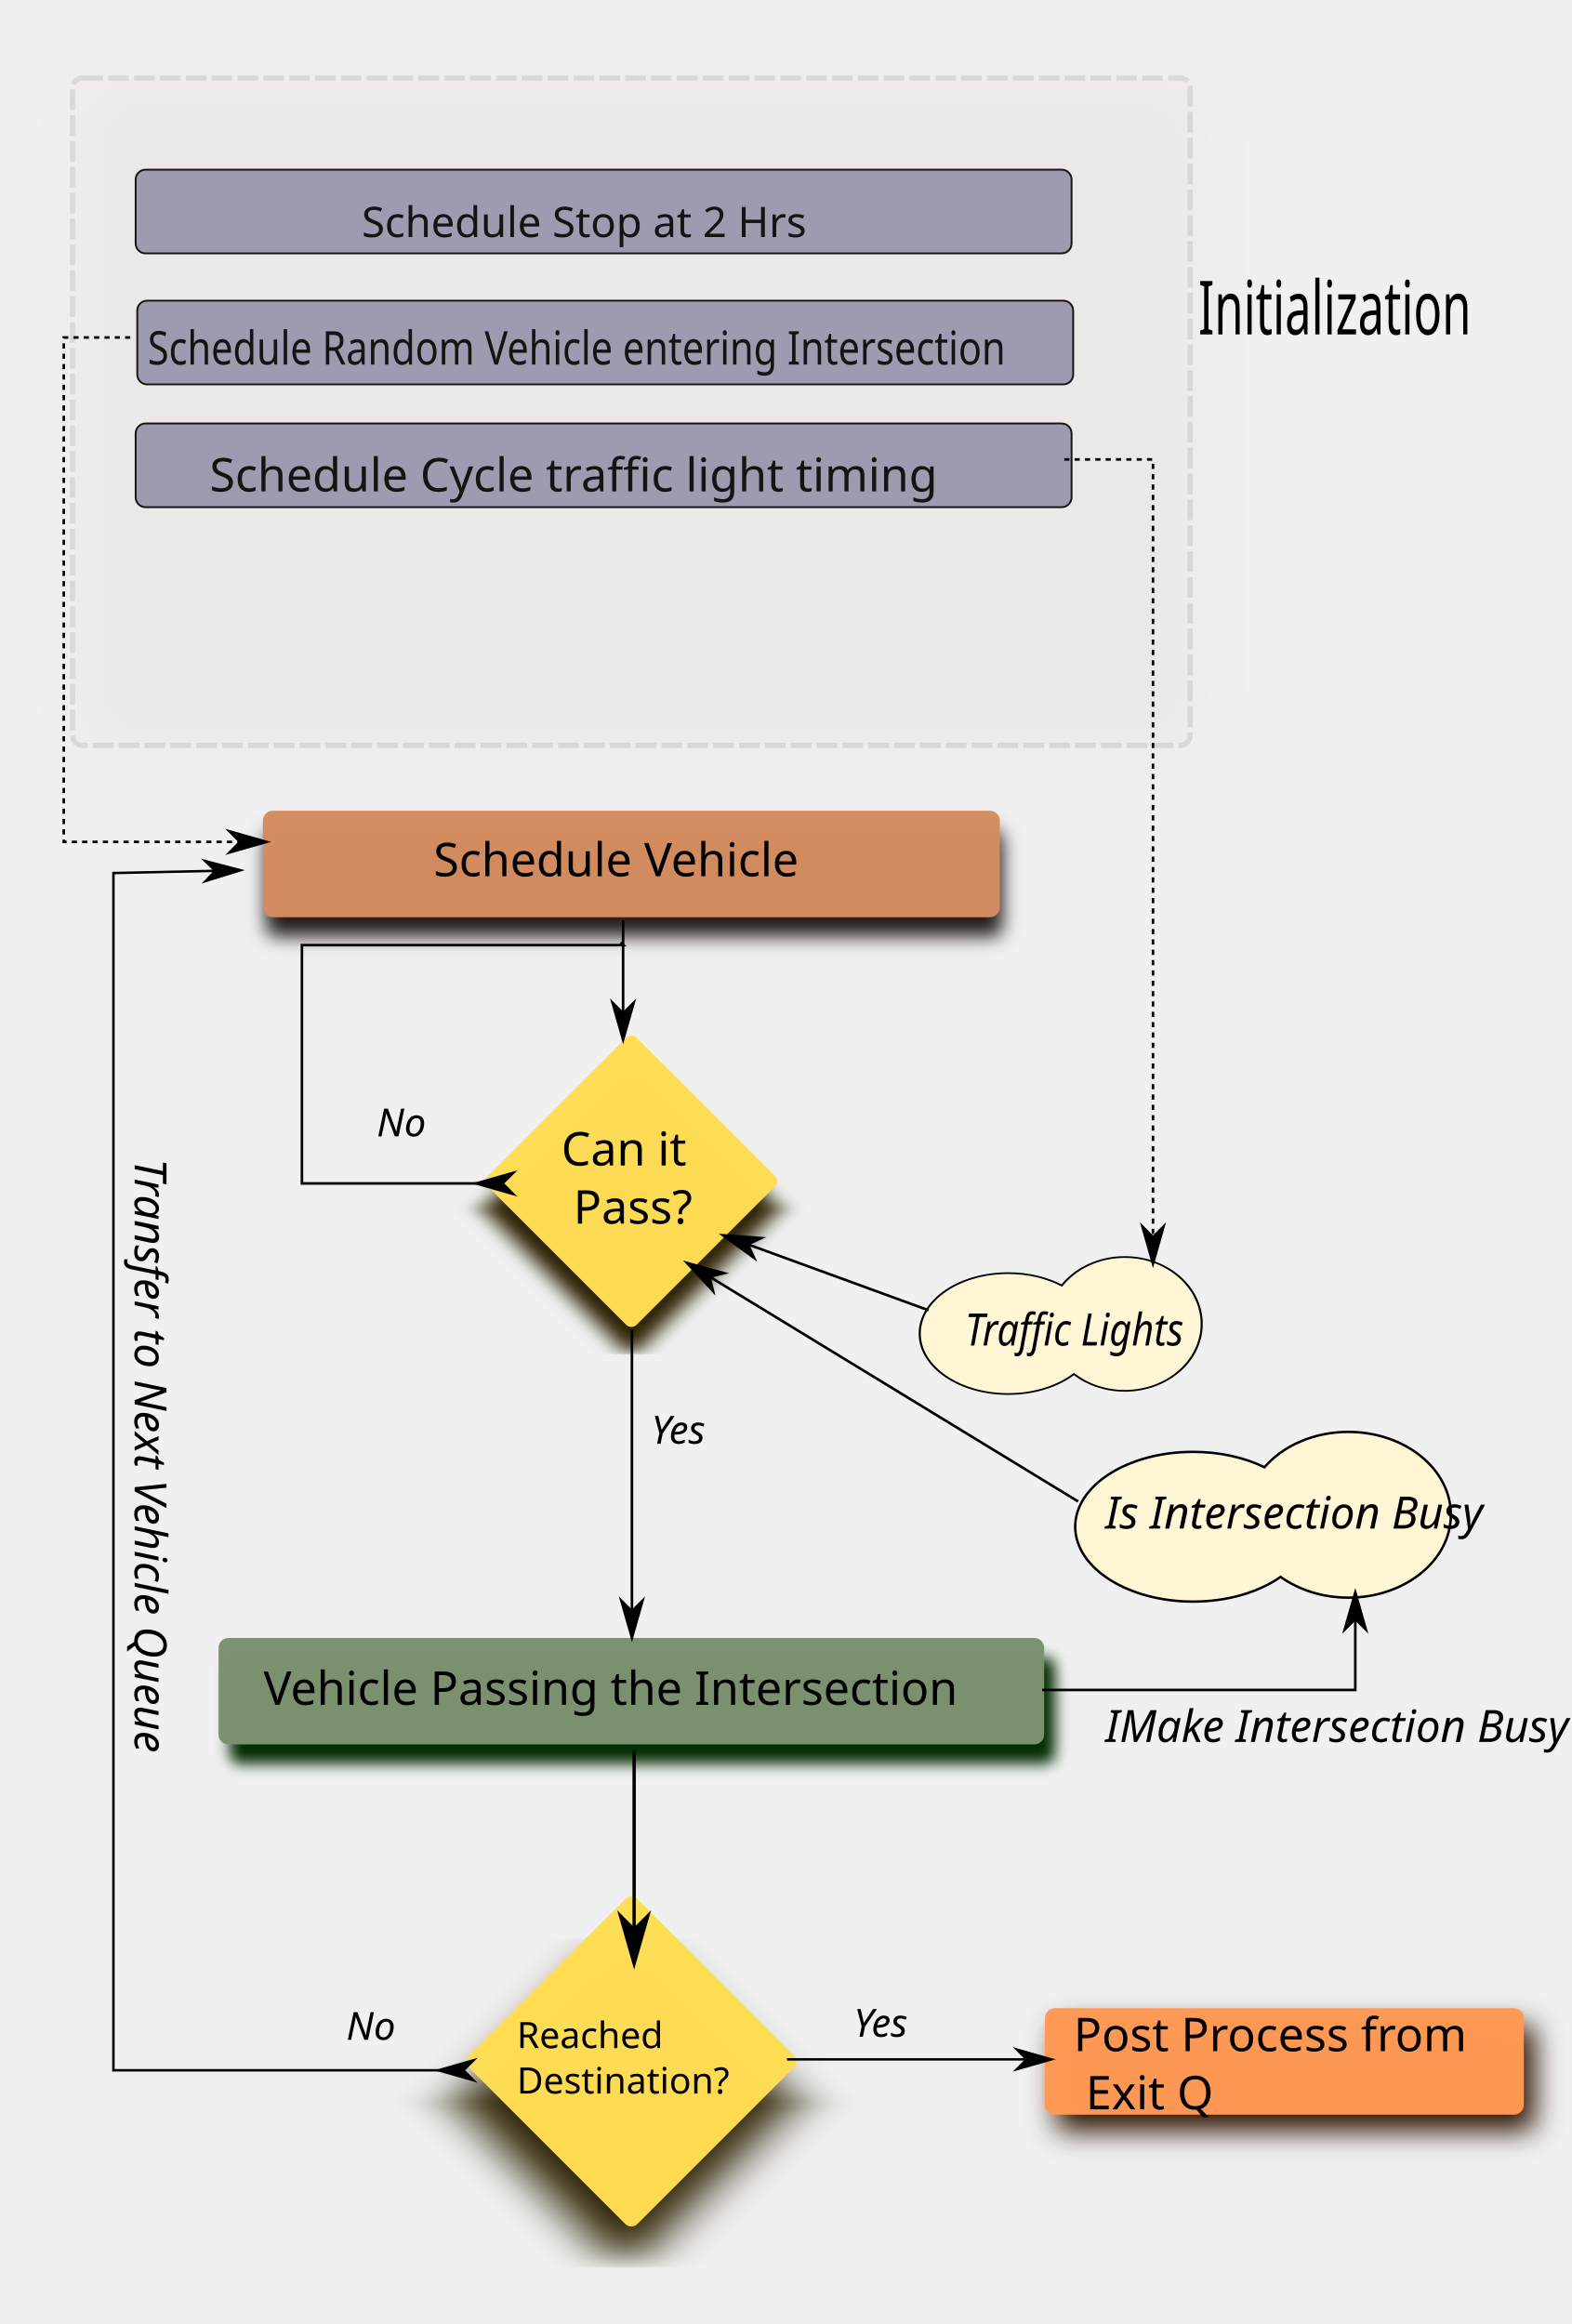
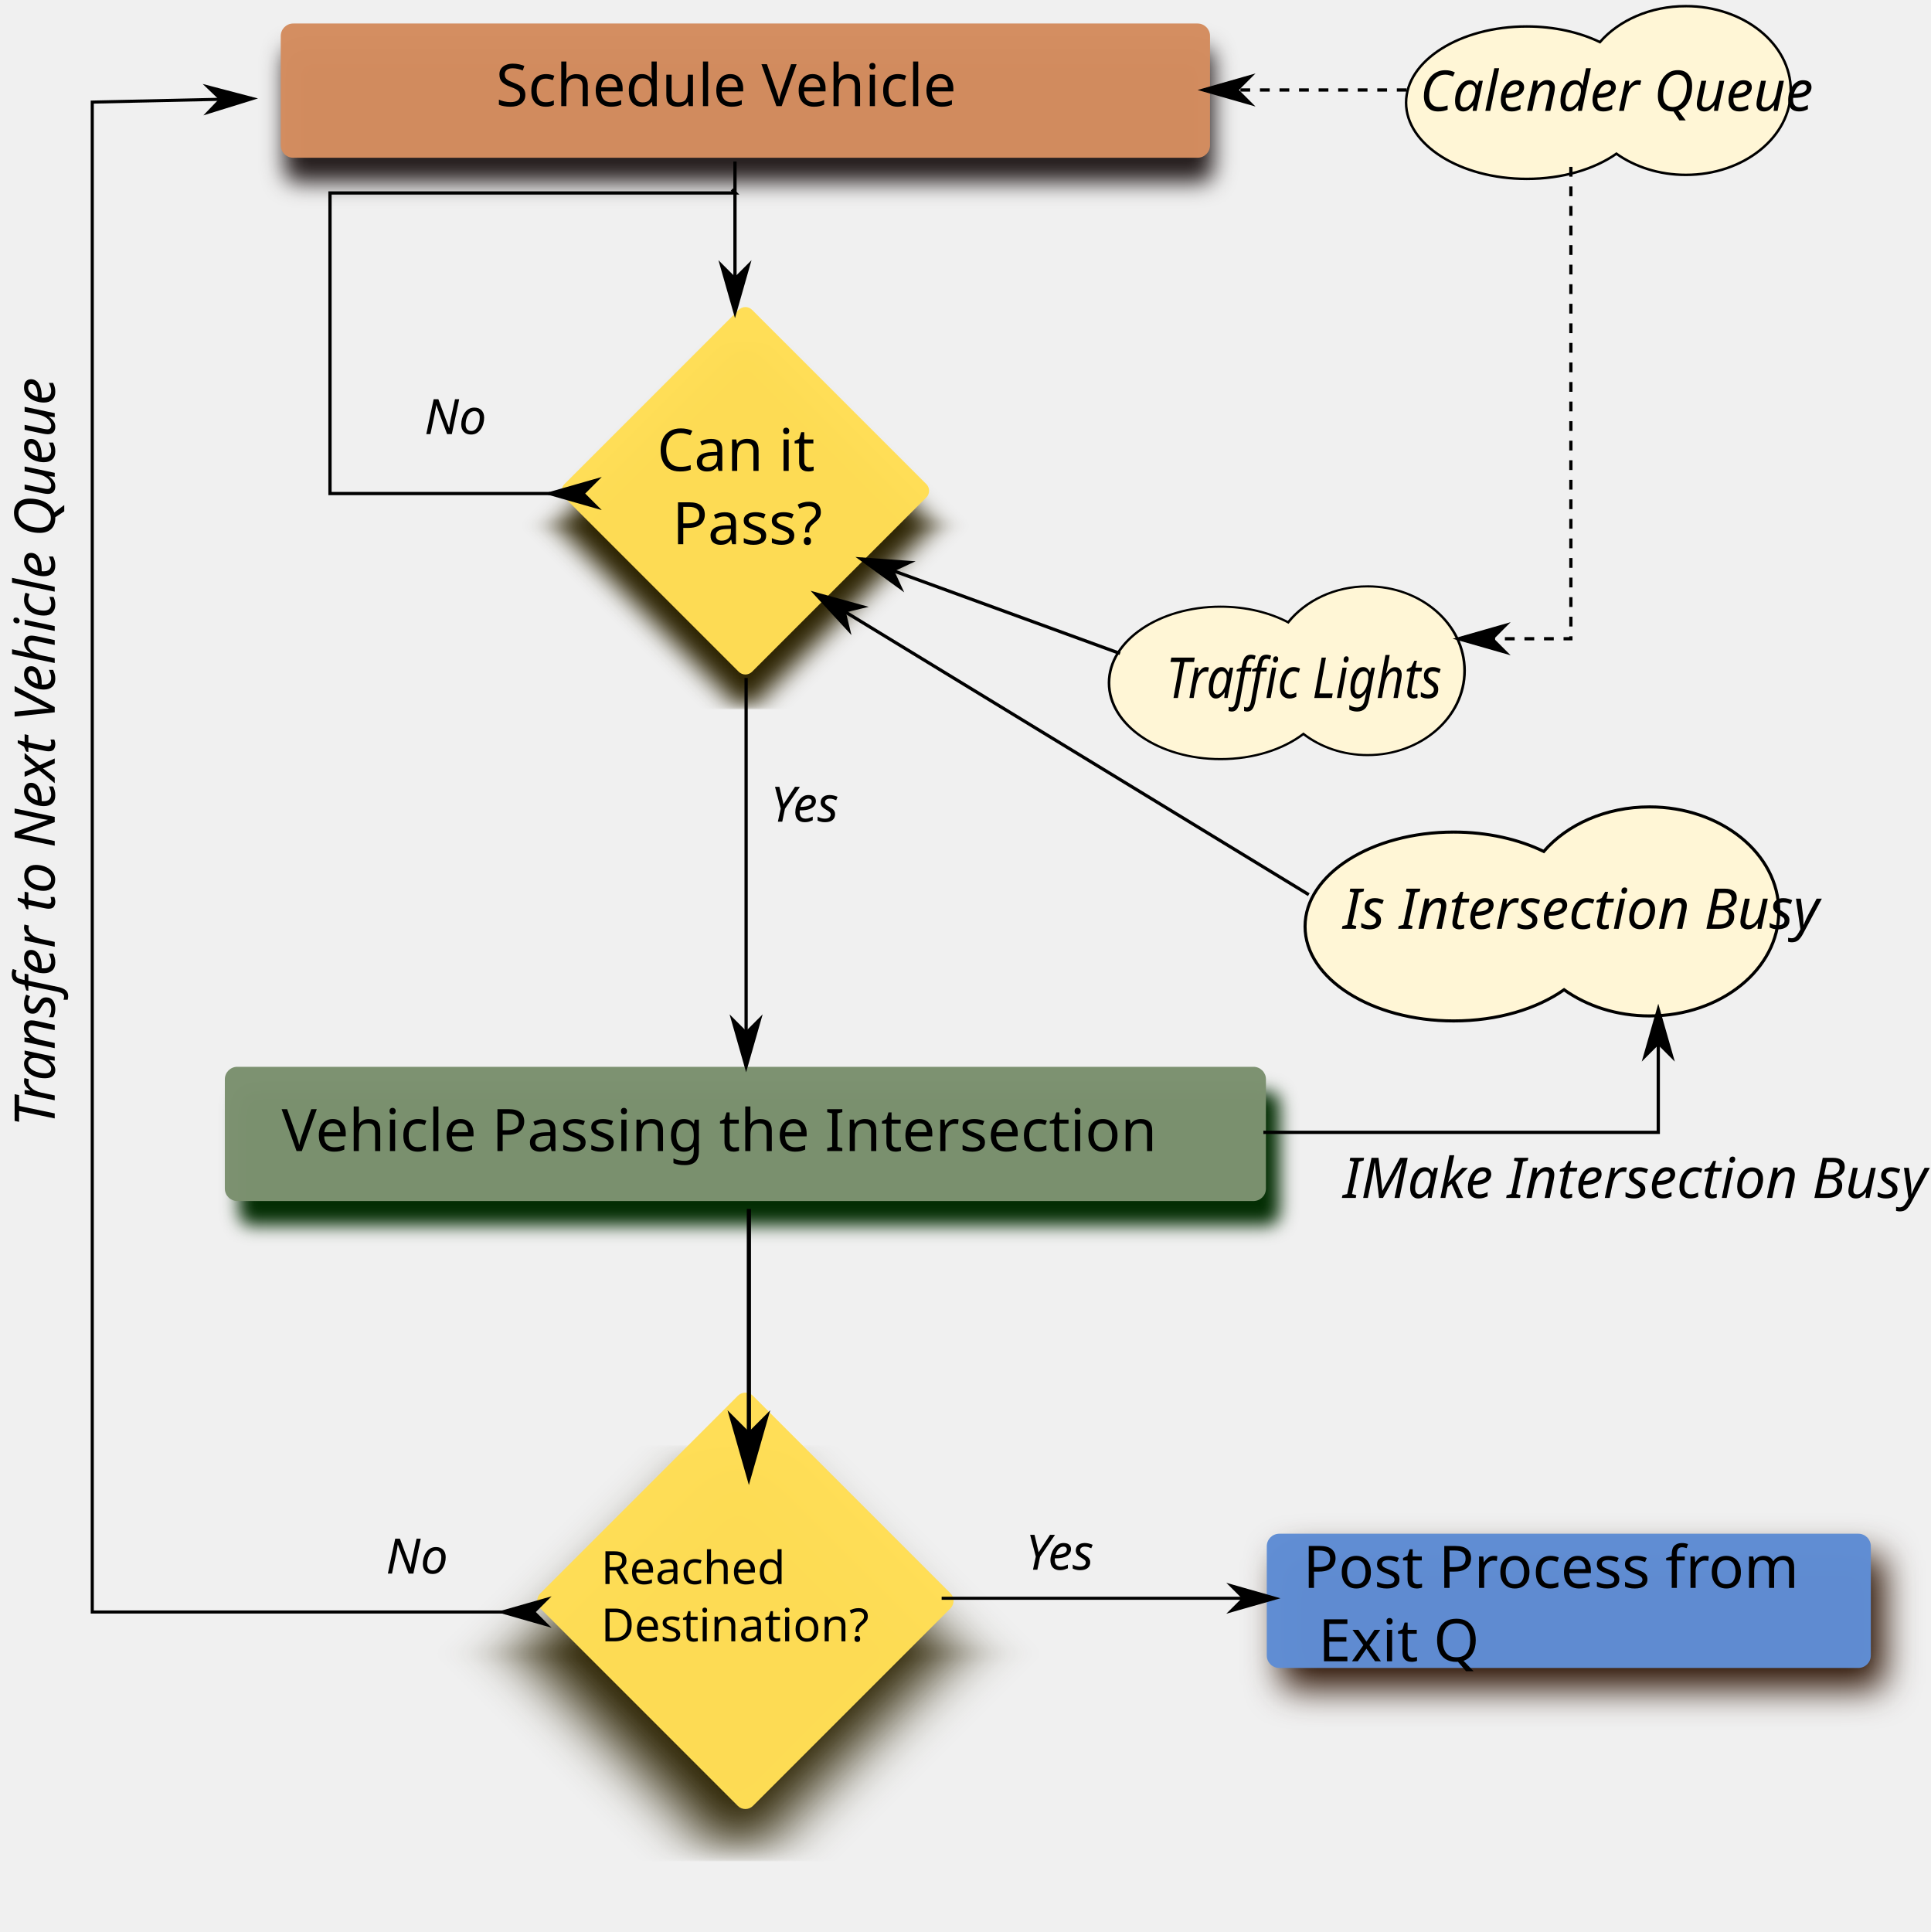
- <svg xmlns="http://www.w3.org/2000/svg" width="608.015" height="899.152" id="svg7260" version="1.1">
+ <svg xmlns="http://www.w3.org/2000/svg" width="592.445" height="592.691" id="svg7260" version="1.1">
  <defs id="defs7262">
    <marker orient="auto" refY="0" refX="0" id="Arrow1Lstart" style="overflow:visible">
      <path id="path3842" d="M 0,0 5,-5 -12.5,0 5,5 0,0 z" style="fill-rule:evenodd;stroke:#000000;stroke-width:1pt;marker-start:none" transform="matrix(0.8,0,0,0.8,10,0)" />
    </marker>
    <marker orient="auto" refY="0" refX="0" id="Arrow1Lend" style="overflow:visible">
      <path id="path3845" d="M 0,0 5,-5 -12.5,0 5,5 0,0 z" style="fill-rule:evenodd;stroke:#000000;stroke-width:1pt;marker-start:none" transform="matrix(-0.8,0,0,-0.8,-10,0)" />
    </marker>
    <filter id="filter3832" x="-0.029" width="1.058" y="-0.201" height="1.403" color-interpolation-filters="sRGB">
      <feGaussianBlur stdDeviation="3.456" id="feGaussianBlur3834" />
    </filter>
    <filter id="filter4652" x="-0.02" width="1.04" y="-0.156" height="1.312" color-interpolation-filters="sRGB">
      <feGaussianBlur stdDeviation="2.674" id="feGaussianBlur4654" />
    </filter>
    <filter id="filter4674" color-interpolation-filters="sRGB">
      <feGaussianBlur stdDeviation="3.583" id="feGaussianBlur4676" />
    </filter>
    <filter id="filter4912" x="-0.158" width="1.315" y="-0.158" height="1.315" color-interpolation-filters="sRGB">
      <feGaussianBlur stdDeviation="8.39" id="feGaussianBlur4914" />
    </filter>
    <filter id="filter4922" x="-0.068" width="1.137" y="-0.308" height="1.615" color-interpolation-filters="sRGB">
      <feGaussianBlur stdDeviation="5.279" id="feGaussianBlur4924" />
    </filter>
-     <filter id="filter5879" x="-0.069" width="1.138" y="-0.116" height="1.231" color-interpolation-filters="sRGB">
-       <feGaussianBlur stdDeviation="12.436" id="feGaussianBlur5881" />
-     </filter>
  </defs>
-   <g id="layer1" transform="translate(-25.79482,-43.34747)">
-     <rect ry="3.823" y="75.695" x="58.142" height="258.178" width="432.409" id="rect5873" style="opacity:0.026;fill:#000000;fill-opacity:0.988;stroke:#000000;stroke-width:2;stroke-miterlimit:8.919;stroke-opacity:1;stroke-dasharray:8, 2;stroke-dashoffset:10;filter:url(#filter5879)" />
-     <rect style="fill:#2b1100;fill-opacity:0.988;stroke:#000000;stroke-width:0;stroke-miterlimit:8.919;stroke-opacity:1;stroke-dasharray:none;stroke-dashoffset:0;filter:url(#filter4922)" id="rect4916" width="185.318" height="41.182" x="434.323" y="826.752" ry="3.823" />
-     <rect style="fill:#2b2200;fill-opacity:0.988;stroke:#000000;stroke-width:0;stroke-miterlimit:8.919;stroke-opacity:1;stroke-dasharray:none;stroke-dashoffset:0;filter:url(#filter4912)" id="rect4882" width="92.24" height="92.24" x="-462.663" y="749.309" ry="3.274" transform="matrix(0.7071068,-0.7071068,0.7071068,0.7071068,0,0)" />
-     <rect transform="matrix(0.7071068,-0.7071068,0.7071068,0.7071068,0,10.72268)" ry="2.889" y="504.072" x="-203.554" height="81.401" width="81.401" id="rect4656" style="fill:#2b2200;fill-opacity:0.988;stroke:#000000;stroke-width:0;stroke-miterlimit:8.919;stroke-opacity:1;stroke-dasharray:none;stroke-dashoffset:0;filter:url(#filter4674)" />
-     <rect style="fill:#002b00;fill-opacity:0.988;stroke:#000000;stroke-width:0;stroke-miterlimit:8.919;stroke-opacity:1;stroke-dasharray:none;stroke-dashoffset:0;filter:url(#filter4652)" id="rect4638" width="319.418" height="41.182" x="114.638" y="684.583" ry="3.823" />
-     <rect ry="3.823" y="364.528" x="128.627" height="41.182" width="285.105" id="rect3038" style="fill:#241c1c;fill-opacity:0.988;stroke:#000000;stroke-width:0;stroke-miterlimit:8.919;stroke-opacity:1;stroke-dasharray:none;stroke-dashoffset:0;filter:url(#filter3832)" />
-     <rect style="fill:#9393ac;fill-opacity:0.988;stroke:#000000;stroke-width:0.711;stroke-miterlimit:8.919;stroke-opacity:1;stroke-dasharray:none;stroke-dashoffset:11.112" id="rect7268" width="362.094" height="32.391" x="78.277" y="108.99" ry="3.823" />
-     <text xml:space="preserve" style="font-size:16.292px;font-style:normal;font-weight:normal;line-height:125%;letter-spacing:0px;word-spacing:0px;fill:#000000;fill-opacity:1;stroke:none;font-family:Sans" x="165.735" y="135.069" id="text7270">
-       <tspan id="tspan7272" x="165.735" y="135.069">Schedule Stop at 2 Hrs</tspan>
+   <g id="layer1" transform="translate(680.2715,-330.5079)">
+     <rect style="fill:#2b1100;fill-opacity:0.988;stroke:#000000;stroke-width:0;stroke-miterlimit:8.919;stroke-opacity:1;stroke-dasharray:none;stroke-dashoffset:0;filter:url(#filter4922)" id="rect4916" width="185.318" height="41.182" x="-287.314" y="807.451" ry="3.823" />
+     <rect style="fill:#2b2200;fill-opacity:0.988;stroke:#000000;stroke-width:0;stroke-miterlimit:8.919;stroke-opacity:1;stroke-dasharray:none;stroke-dashoffset:0;filter:url(#filter4912)" id="rect4882" width="92.24" height="92.24" x="-462.663" y="749.309" ry="3.274" transform="matrix(0.7071068,-0.7071068,0.7071068,0.7071068,-721.6364,-19.30082)" />
+     <rect transform="matrix(0.7071068,-0.7071068,0.7071068,0.7071068,-721.6364,-8.578144)" ry="2.889" y="504.072" x="-203.554" height="81.401" width="81.401" id="rect4656" style="fill:#2b2200;fill-opacity:0.988;stroke:#000000;stroke-width:0;stroke-miterlimit:8.919;stroke-opacity:1;stroke-dasharray:none;stroke-dashoffset:0;filter:url(#filter4674)" />
+     <rect style="fill:#002b00;fill-opacity:0.988;stroke:#000000;stroke-width:0;stroke-miterlimit:8.919;stroke-opacity:1;stroke-dasharray:none;stroke-dashoffset:0;filter:url(#filter4652)" id="rect4638" width="319.418" height="41.182" x="-606.998" y="665.282" ry="3.823" />
+     <rect ry="3.823" y="345.228" x="-593.01" height="41.182" width="285.105" id="rect3038" style="fill:#241c1c;fill-opacity:0.988;stroke:#000000;stroke-width:0;stroke-miterlimit:8.919;stroke-opacity:1;stroke-dasharray:none;stroke-dashoffset:0;filter:url(#filter3832)" />
+     <rect style="fill:#d38d5f;fill-opacity:0.988;stroke:#000000;stroke-width:0;stroke-miterlimit:8.919;stroke-opacity:1;stroke-dasharray:none;stroke-dashoffset:0" id="rect7814" width="285.105" height="41.182" x="-594.131" y="337.722" ry="3.823" />
+     <text xml:space="preserve" style="font-size:18px;font-style:normal;font-variant:normal;font-weight:normal;font-stretch:normal;text-align:start;line-height:125%;letter-spacing:0px;word-spacing:0px;writing-mode:lr-tb;text-anchor:start;fill:#000000;fill-opacity:1;stroke:none;font-family:Sans;-inkscape-font-specification:Sans" x="-528.122" y="363.064" id="text7816">
+       <tspan id="tspan7818" x="-528.122" y="363.064">Schedule Vehicle</tspan>
    </text>
-     <rect ry="3.823" y="207.193" x="78.277" height="32.391" width="362.094" id="rect7276" style="fill:#9393ac;fill-opacity:0.988;stroke:#000000;stroke-width:0.711;stroke-miterlimit:8.919;stroke-opacity:1;stroke-dasharray:none;stroke-dashoffset:11.112" />
-     <text xml:space="preserve" style="font-size:40px;font-style:normal;font-weight:normal;line-height:125%;letter-spacing:0px;word-spacing:0px;fill:#000000;fill-opacity:1;stroke:none;font-family:Sans" x="106.882" y="233.477" id="text7278">
-       <tspan id="tspan7280" x="106.882" y="233.477" style="font-size:18px;font-style:normal;font-variant:normal;font-weight:normal;font-stretch:normal;text-align:start;line-height:125%;writing-mode:lr-tb;text-anchor:start;font-family:Sans;-inkscape-font-specification:Sans">Schedule Cycle traffic light timing</tspan>
+     <rect style="fill:#ffdd55;fill-opacity:0.988;stroke:#000000;stroke-width:0;stroke-miterlimit:8.919;stroke-opacity:1;stroke-dasharray:none;stroke-dashoffset:0" id="rect7825" width="81.401" height="81.401" x="-700.18" y="-19.849" ry="2.889" transform="matrix(0.7071068,-0.7071068,0.7071068,0.7071068,0,0)" />
+     <text xml:space="preserve" style="font-size:18px;font-style:normal;font-variant:normal;font-weight:normal;font-stretch:normal;text-align:start;line-height:125%;letter-spacing:0px;word-spacing:0px;writing-mode:lr-tb;text-anchor:start;fill:#000000;fill-opacity:1;stroke:none;font-family:Sans;-inkscape-font-specification:Sans" x="-478.675" y="474.962" id="text7827">
+       <tspan x="-478.675" y="474.962" id="tspan7831">Can it</tspan>
+       <tspan x="-478.675" y="497.462" id="tspan3838"> Pass?</tspan>
    </text>
-     <rect style="fill:#9393ac;fill-opacity:0.988;stroke:#000000;stroke-width:0.711;stroke-miterlimit:8.919;stroke-opacity:1;stroke-dasharray:none;stroke-dashoffset:11.112" id="rect7282" width="362.094" height="32.391" x="78.898" y="159.675" ry="3.823" />
-     <text xml:space="preserve" style="font-size:36.41px;font-style:normal;font-weight:normal;line-height:125%;letter-spacing:0px;word-spacing:0px;fill:#000000;fill-opacity:1;stroke:none;font-family:Sans" x="91.097" y="167.826" id="text7284" transform="scale(0.9102423,1.098609)">
-       <tspan id="tspan7286" x="91.097" y="167.826" style="font-size:16.384px;font-style:normal;font-variant:normal;font-weight:normal;font-stretch:normal;text-align:start;line-height:125%;writing-mode:lr-tb;text-anchor:start;font-family:Sans;-inkscape-font-specification:Sans">Schedule Random Vehicle entering Intersection</tspan>
+     <rect ry="3.823" y="657.776" x="-611.287" height="41.182" width="319.418" id="rect7833" style="fill:#7c916f;fill-opacity:0.988;stroke:#000000;stroke-width:0;stroke-miterlimit:8.919;stroke-opacity:1;stroke-dasharray:none;stroke-dashoffset:0" />
+     <text xml:space="preserve" style="font-size:18px;font-style:normal;font-variant:normal;font-weight:normal;font-stretch:normal;text-align:start;line-height:125%;letter-spacing:0px;word-spacing:0px;writing-mode:lr-tb;text-anchor:start;fill:#000000;fill-opacity:1;stroke:none;font-family:Sans;-inkscape-font-specification:Sans" x="-593.873" y="683.63" id="text7835">
+       <tspan id="tspan7837" x="-593.873" y="683.63">Vehicle Passing the Intersection</tspan>
    </text>
-     <rect style="opacity:0;fill:#ffffff;fill-opacity:0.988;stroke:#000000;stroke-width:1.415;stroke-miterlimit:8.919;stroke-opacity:1;stroke-dasharray:5.66, 1.415;stroke-dashoffset:2.405" id="rect7288" width="521.109" height="375.388" x="34.846" y="54.494" ry="3.823" />
-     <rect style="opacity:0;fill:#ffffff;fill-opacity:0.988;stroke:#000000;stroke-width:2.315;stroke-miterlimit:8.919;stroke-opacity:1;stroke-dasharray:9.26, 2.315;stroke-dashoffset:3.935" id="rect7798" width="427.658" height="256.595" x="44.35" y="51.327" ry="3.823" />
-     <rect style="opacity:0;fill:#ff2a2a;fill-opacity:0.988;stroke:#000000;stroke-width:2.315;stroke-miterlimit:8.919;stroke-opacity:1;stroke-dasharray:9.26, 2.315;stroke-dashoffset:3.935" id="rect7800" width="478.343" height="316.783" x="31.678" y="60.83" ry="3.823" />
-     <rect style="opacity:0.091;fill:#ffd5d5;fill-opacity:0.988;stroke:#000000;stroke-width:2;stroke-miterlimit:8.919;stroke-opacity:1;stroke-dasharray:8, 2;stroke-dashoffset:10" id="rect7804" width="432.409" height="258.178" x="53.853" y="73.55" ry="3.823" />
-     <text xml:space="preserve" style="font-size:22.971px;font-style:normal;font-weight:normal;line-height:125%;letter-spacing:0px;word-spacing:0px;fill:#000000;fill-opacity:1;stroke:none;font-family:Sans" x="616.083" y="137.224" id="text7806" transform="scale(0.7944066,1.258801)">
-       <tspan id="tspan7808" x="616.083" y="137.224">Initialization</tspan>
+     <rect transform="matrix(0.7071068,-0.7071068,0.7071068,0.7071068,0,0)" ry="3.274" y="215.53" x="-946.399" height="92.24" width="92.24" id="rect7845" style="fill:#ffdd55;fill-opacity:0.988;stroke:#000000;stroke-width:0;stroke-miterlimit:8.919;stroke-opacity:1;stroke-dasharray:none;stroke-dashoffset:0" />
+     <text xml:space="preserve" style="font-size:14.063px;font-style:normal;font-variant:normal;font-weight:normal;font-stretch:normal;text-align:start;line-height:125%;letter-spacing:0px;word-spacing:0px;writing-mode:lr-tb;text-anchor:start;fill:#000000;fill-opacity:1;stroke:none;font-family:Sans;-inkscape-font-specification:Sans" x="-495.872" y="816.453" id="text7847">
+       <tspan id="tspan7849" x="-495.872" y="816.453">Reached </tspan>
+       <tspan x="-495.872" y="834.032" id="tspan7851">Destination?</tspan>
    </text>
-     <rect style="fill:#d38d5f;fill-opacity:0.988;stroke:#000000;stroke-width:0;stroke-miterlimit:8.919;stroke-opacity:1;stroke-dasharray:none;stroke-dashoffset:0" id="rect7814" width="285.105" height="41.182" x="127.505" y="357.023" ry="3.823" />
-     <text xml:space="preserve" style="font-size:18px;font-style:normal;font-variant:normal;font-weight:normal;font-stretch:normal;text-align:start;line-height:125%;letter-spacing:0px;word-spacing:0px;writing-mode:lr-tb;text-anchor:start;fill:#000000;fill-opacity:1;stroke:none;font-family:Sans;-inkscape-font-specification:Sans" x="193.514" y="382.365" id="text7816">
-       <tspan id="tspan7818" x="193.514" y="382.365">Schedule Vehicle</tspan>
+     <rect ry="3.823" y="801.017" x="-291.603" height="41.182" width="185.318" id="rect7853" style="fill:#5f8dd3;fill-opacity:0.988;stroke:#000000;stroke-width:0;stroke-miterlimit:8.919;stroke-opacity:1;stroke-dasharray:none;stroke-dashoffset:0" />
+     <text xml:space="preserve" style="font-size:18px;font-style:normal;font-variant:normal;font-weight:normal;font-stretch:normal;text-align:start;line-height:125%;letter-spacing:0px;word-spacing:0px;writing-mode:lr-tb;text-anchor:start;fill:#000000;fill-opacity:1;stroke:none;font-family:Sans;-inkscape-font-specification:Sans" x="-280.48" y="817.636" id="text7855">
+       <tspan id="tspan7857" x="-280.48" y="817.636">Post Process from</tspan>
+       <tspan x="-280.48" y="840.136" id="tspan5679"> Exit Q</tspan>
    </text>
-     <rect style="fill:#ffdd55;fill-opacity:0.988;stroke:#000000;stroke-width:0;stroke-miterlimit:8.919;stroke-opacity:1;stroke-dasharray:none;stroke-dashoffset:0" id="rect7825" width="81.401" height="81.401" x="-203.554" y="504.072" ry="2.889" transform="matrix(0.7071068,-0.7071068,0.7071068,0.7071068,0,0)" />
-     <text xml:space="preserve" style="font-size:18px;font-style:normal;font-variant:normal;font-weight:normal;font-stretch:normal;text-align:start;line-height:125%;letter-spacing:0px;word-spacing:0px;writing-mode:lr-tb;text-anchor:start;fill:#000000;fill-opacity:1;stroke:none;font-family:Sans;-inkscape-font-specification:Sans" x="242.961" y="494.263" id="text7827">
-       <tspan x="242.961" y="494.263" id="tspan7831">Can it</tspan>
-       <tspan x="242.961" y="516.763" id="tspan3838"> Pass?</tspan>
+     <path style="fill:#000000;fill-opacity:0.988;stroke:#000000;stroke-width:0.935;stroke-miterlimit:8.919;stroke-opacity:1;stroke-dasharray:none;stroke-dashoffset:0;marker-start:none;marker-end:url(#Arrow1Lend)" d="m -391.361,820.816 99.174,0 2.96,0" id="path7867" />
+     <path style="fill:none;stroke:#000000;stroke-width:0.95;stroke-miterlimit:8.919;stroke-opacity:1;stroke-dasharray:none;stroke-dashoffset:0;marker-start:url(#Arrow1Lend);marker-end:url(#Arrow1Lend)" d="m -526.078,825.039 -125.886,0 0,-463.209 49.009,-1.08" id="path8235" />
+     <path style="fill:none;stroke:#000000;stroke-width:1;stroke-miterlimit:8.919;stroke-opacity:1;stroke-dasharray:none;stroke-dashoffset:0;marker-end:url(#Arrow1Lend)" d="m -454.771,380.05 0,46.108" id="path8971" />
+     <path style="fill:none;stroke:#000000;stroke-width:1.291;stroke-miterlimit:8.919;stroke-opacity:1;stroke-dasharray:none;stroke-dashoffset:0;marker-end:url(#Arrow1Lend)" d="m -450.506,701.373 0,82.207" id="path9523" />
+     <text id="text10259" y="812.054" x="-365.588" style="font-size:15px;font-style:italic;font-variant:normal;font-weight:normal;font-stretch:normal;text-align:start;line-height:125%;letter-spacing:0px;word-spacing:0px;writing-mode:lr-tb;text-anchor:start;fill:#000000;fill-opacity:1;stroke:none;font-family:Noteworthy;-inkscape-font-specification:Noteworthy Italic" xml:space="preserve">
+       <tspan y="812.054" x="-365.588" id="tspan10261">Yes</tspan>
    </text>
-     <rect ry="3.823" y="677.077" x="110.349" height="41.182" width="319.418" id="rect7833" style="fill:#7c916f;fill-opacity:0.988;stroke:#000000;stroke-width:0;stroke-miterlimit:8.919;stroke-opacity:1;stroke-dasharray:none;stroke-dashoffset:0" />
-     <text xml:space="preserve" style="font-size:18px;font-style:normal;font-variant:normal;font-weight:normal;font-stretch:normal;text-align:start;line-height:125%;letter-spacing:0px;word-spacing:0px;writing-mode:lr-tb;text-anchor:start;fill:#000000;fill-opacity:1;stroke:none;font-family:Sans;-inkscape-font-specification:Sans" x="127.763" y="702.931" id="text7835">
-       <tspan id="tspan7837" x="127.763" y="702.931">Vehicle Passing the Intersection</tspan>
+     <text xml:space="preserve" style="font-size:15px;font-style:italic;font-variant:normal;font-weight:normal;font-stretch:normal;text-align:start;line-height:125%;letter-spacing:0px;word-spacing:0px;writing-mode:lr-tb;text-anchor:start;fill:#000000;fill-opacity:1;stroke:none;font-family:Noteworthy;-inkscape-font-specification:Noteworthy Italic" x="-561.868" y="813.246" id="text10263">
+       <tspan id="tspan10265" x="-561.868" y="813.246">No</tspan>
    </text>
-     <rect transform="matrix(0.7071068,-0.7071068,0.7071068,0.7071068,0,0)" ry="3.274" y="739.452" x="-449.773" height="92.24" width="92.24" id="rect7845" style="fill:#ffdd55;fill-opacity:0.988;stroke:#000000;stroke-width:0;stroke-miterlimit:8.919;stroke-opacity:1;stroke-dasharray:none;stroke-dashoffset:0" />
-     <text xml:space="preserve" style="font-size:14.063px;font-style:normal;font-variant:normal;font-weight:normal;font-stretch:normal;text-align:start;line-height:125%;letter-spacing:0px;word-spacing:0px;writing-mode:lr-tb;text-anchor:start;fill:#000000;fill-opacity:1;stroke:none;font-family:Sans;-inkscape-font-specification:Sans" x="225.765" y="835.754" id="text7847">
-       <tspan id="tspan7849" x="225.765" y="835.754">Reached </tspan>
-       <tspan x="225.765" y="853.333" id="tspan7851">Destination?</tspan>
+     <text id="text10267" y="463.687" x="-550.073" style="font-size:15px;font-style:italic;font-variant:normal;font-weight:normal;font-stretch:normal;text-align:start;line-height:125%;letter-spacing:0px;word-spacing:0px;writing-mode:lr-tb;text-anchor:start;fill:#000000;fill-opacity:1;stroke:none;font-family:Noteworthy;-inkscape-font-specification:Noteworthy Italic" xml:space="preserve">
+       <tspan y="463.687" x="-550.073" id="tspan10269">No</tspan>
    </text>
-     <rect ry="3.823" y="820.318" x="430.034" height="41.182" width="185.318" id="rect7853" style="fill:#ff9955;fill-opacity:0.988;stroke:#000000;stroke-width:0;stroke-miterlimit:8.919;stroke-opacity:1;stroke-dasharray:none;stroke-dashoffset:0" />
-     <text xml:space="preserve" style="font-size:18px;font-style:normal;font-variant:normal;font-weight:normal;font-stretch:normal;text-align:start;line-height:125%;letter-spacing:0px;word-spacing:0px;writing-mode:lr-tb;text-anchor:start;fill:#000000;fill-opacity:1;stroke:none;font-family:Sans;-inkscape-font-specification:Sans" x="441.156" y="836.937" id="text7855">
-       <tspan id="tspan7857" x="441.156" y="836.937">Post Process from</tspan>
-       <tspan x="441.156" y="859.437" id="tspan5679"> Exit Q</tspan>
+     <text xml:space="preserve" style="font-size:15px;font-style:italic;font-variant:normal;font-weight:normal;font-stretch:normal;text-align:start;line-height:125%;letter-spacing:0px;word-spacing:0px;writing-mode:lr-tb;text-anchor:start;fill:#000000;fill-opacity:1;stroke:none;font-family:Noteworthy;-inkscape-font-specification:Noteworthy Italic" x="-443.863" y="582.589" id="text10271">
+       <tspan id="tspan10273" x="-443.863" y="582.589">Yes</tspan>
    </text>
-     <path style="fill:#000000;fill-opacity:0.988;stroke:#000000;stroke-width:0.935;stroke-miterlimit:8.919;stroke-opacity:1;stroke-dasharray:none;stroke-dashoffset:0;marker-start:none;marker-end:url(#Arrow1Lend)" d="m 330.275,840.117 99.174,0 2.96,0" id="path7867" />
-     <path style="fill:none;stroke:#000000;stroke-width:0.95;stroke-miterlimit:8.919;stroke-opacity:1;stroke-dasharray:none;stroke-dashoffset:0;marker-start:url(#Arrow1Lend);marker-end:url(#Arrow1Lend)" d="m 195.559,844.339 -125.886,0 0,-463.209 49.009,-1.08" id="path8235" />
-     <path style="fill:none;stroke:#000000;stroke-width:1;stroke-miterlimit:8.919;stroke-opacity:1;stroke-dasharray:none;stroke-dashoffset:0;marker-end:url(#Arrow1Lend)" d="m 266.866,399.351 0,46.108" id="path8971" />
-     <path style="fill:none;stroke:#000000;stroke-width:1.291;stroke-miterlimit:8.919;stroke-opacity:1;stroke-dasharray:none;stroke-dashoffset:0;marker-end:url(#Arrow1Lend)" d="m 271.13,720.674 0,82.207" id="path9523" />
-     <text id="text10259" y="831.355" x="356.049" style="font-size:15px;font-style:italic;font-variant:normal;font-weight:normal;font-stretch:normal;text-align:start;line-height:125%;letter-spacing:0px;word-spacing:0px;writing-mode:lr-tb;text-anchor:start;fill:#000000;fill-opacity:1;stroke:none;font-family:Noteworthy;-inkscape-font-specification:Noteworthy Italic" xml:space="preserve">
-       <tspan y="831.355" x="356.049" id="tspan10261">Yes</tspan>
-     </text>
-     <text xml:space="preserve" style="font-size:15px;font-style:italic;font-variant:normal;font-weight:normal;font-stretch:normal;text-align:start;line-height:125%;letter-spacing:0px;word-spacing:0px;writing-mode:lr-tb;text-anchor:start;fill:#000000;fill-opacity:1;stroke:none;font-family:Noteworthy;-inkscape-font-specification:Noteworthy Italic" x="159.768" y="832.547" id="text10263">
-       <tspan id="tspan10265" x="159.768" y="832.547">No</tspan>
-     </text>
-     <text id="text10267" y="482.988" x="171.563" style="font-size:15px;font-style:italic;font-variant:normal;font-weight:normal;font-stretch:normal;text-align:start;line-height:125%;letter-spacing:0px;word-spacing:0px;writing-mode:lr-tb;text-anchor:start;fill:#000000;fill-opacity:1;stroke:none;font-family:Noteworthy;-inkscape-font-specification:Noteworthy Italic" xml:space="preserve">
-       <tspan y="482.988" x="171.563" id="tspan10269">No</tspan>
-     </text>
-     <text xml:space="preserve" style="font-size:15px;font-style:italic;font-variant:normal;font-weight:normal;font-stretch:normal;text-align:start;line-height:125%;letter-spacing:0px;word-spacing:0px;writing-mode:lr-tb;text-anchor:start;fill:#000000;fill-opacity:1;stroke:none;font-family:Noteworthy;-inkscape-font-specification:Noteworthy Italic" x="277.773" y="601.89" id="text10271">
-       <tspan id="tspan10273" x="277.773" y="601.89">Yes</tspan>
-     </text>
-     <path style="fill:none;stroke:#000000;stroke-width:1;stroke-miterlimit:8.919;stroke-opacity:1;stroke-dasharray:none;stroke-dashoffset:0;marker-start:url(#Arrow1Lend)" d="m 210.165,501.216 -67.553,0 0,-71.842 0,-20.373 124.383,0 -1.072,-1.072" id="path10287" />
-     <path style="fill:#7c916f;fill-opacity:0.988;stroke:#000000;stroke-width:1;stroke-miterlimit:8.919;stroke-opacity:1;stroke-dasharray:none;stroke-dashoffset:0;marker-start:none;marker-end:url(#Arrow1Lend)" d="m 241.26,509.124 0,119.022" id="path3840" transform="translate(29.02084,48.66905)" />
-     <g id="g4219" transform="matrix(0.7093315,0,0,0.5816301,674.4082,385.4895)">
+     <path style="fill:none;stroke:#000000;stroke-width:1;stroke-miterlimit:8.919;stroke-opacity:1;stroke-dasharray:none;stroke-dashoffset:0;marker-start:url(#Arrow1Lend)" d="m -511.472,481.916 -67.553,0 0,-71.842 0,-20.373 124.383,0 -1.072,-1.072" id="path10287" />
+     <path style="fill:#7c916f;fill-opacity:0.988;stroke:#000000;stroke-width:1;stroke-miterlimit:8.919;stroke-opacity:1;stroke-dasharray:none;stroke-dashoffset:0;marker-start:none;marker-end:url(#Arrow1Lend)" d="m -451.355,538.492 0,119.022" id="path3840" />
+     <g id="g4219" transform="matrix(0.7093315,0,0,0.5816301,-47.22814,366.1887)">
      <path id="path4210" d="m -300.928,247.919 c -14.214,0 -26.759,7.492 -34.344,18.969 -8.117,-5.176 -18.243,-8.25 -29.252,-8.25 -26.635,0 -48.237,17.98 -48.237,40.188 0,22.207 21.601,40.219 48.237,40.219 14.228,0 27.024,-5.11 35.852,-13.281 7.395,6.931 17.102,11.156 27.744,11.156 23.161,0 41.963,-19.924 41.963,-44.5 0,-24.576 -18.801,-44.5 -41.963,-44.5 z" style="fill:#fff6d5;fill-opacity:0.988;stroke:#000000;stroke-width:1.142;stroke-miterlimit:8.919;stroke-opacity:1;stroke-dasharray:none;stroke-dashoffset:0" />
      <text transform="scale(0.8398701,1.19066)" id="text4215" y="257.667" x="-462.059" style="font-size:25.06px;font-style:italic;font-variant:normal;font-weight:normal;font-stretch:normal;text-align:start;line-height:125%;letter-spacing:0px;word-spacing:0px;writing-mode:lr-tb;text-anchor:start;fill:#000000;fill-opacity:1;stroke:none;font-family:Noteworthy;-inkscape-font-specification:Noteworthy Italic" xml:space="preserve">
        <tspan y="257.667" x="-462.059" id="tspan4217">Traffic Lights</tspan>
      </text>
    </g>
-     <path style="fill:#fff6d5;fill-opacity:0.988;stroke:#000000;stroke-width:1;stroke-miterlimit:8.919;stroke-opacity:1;stroke-dasharray:none;stroke-dashoffset:0;marker-end:url(#Arrow1Lend)" d="M 355.993,501.618 276.645,472.667" id="path4224" transform="translate(29.02084,48.66905)" />
-     <g id="g4421" transform="translate(790.2615,245.5494)">
+     <path style="fill:#fff6d5;fill-opacity:0.988;stroke:#000000;stroke-width:1;stroke-miterlimit:8.919;stroke-opacity:1;stroke-dasharray:none;stroke-dashoffset:0;marker-end:url(#Arrow1Lend)" d="m -336.623,530.986 -79.348,-28.951" id="path4224" />
+     <g id="g4421" transform="translate(68.62516,226.2485)">
      <path style="fill:#fff6d5;fill-opacity:0.988;stroke:#000000;stroke-width:0.942;stroke-miterlimit:8.919;stroke-opacity:1;stroke-dasharray:none;stroke-dashoffset:0" d="m -242.802,351.795 c -13.432,0 -25.288,5.398 -32.456,13.668 -7.671,-3.73 -17.24,-5.944 -27.643,-5.944 -25.171,0 -45.585,12.955 -45.585,28.957 0,16.001 20.414,28.979 45.585,28.979 13.446,0 25.538,-3.682 33.881,-9.57 6.988,4.994 16.162,8.039 26.219,8.039 21.888,0 39.656,-14.356 39.656,-32.064 0,-17.708 -17.768,-32.064 -39.656,-32.064 z" id="path4412" />
      <text xml:space="preserve" style="font-size:17.104px;font-style:italic;font-variant:normal;font-weight:normal;font-stretch:normal;text-align:start;line-height:125%;letter-spacing:0px;word-spacing:0px;writing-mode:lr-tb;text-anchor:start;fill:#000000;fill-opacity:1;stroke:none;font-family:Noteworthy;-inkscape-font-specification:Noteworthy Italic" x="-339.241" y="386.436" id="text4414" transform="scale(0.9929242,1.007126)">
        <tspan id="tspan4416" x="-339.241" y="386.436">Is Intersection Busy</tspan>
      </text>
    </g>
-     <path style="fill:#fff6d5;fill-opacity:0.988;stroke:#000000;stroke-width:1;stroke-miterlimit:8.919;stroke-opacity:1;stroke-dasharray:none;stroke-dashoffset:0;marker-end:url(#Arrow1Lend)" d="M 413.895,575.604 262.706,483.389" id="path4426" transform="translate(29.02084,48.66905)" />
-     <path style="fill:none;stroke:#000000;stroke-width:1;stroke-miterlimit:8.919;stroke-opacity:1;stroke-dasharray:none;marker-end:url(#Arrow1Lend)" d="m 399.956,648.519 78.276,0 42.891,0 0,-37.529" id="path4696" transform="translate(29.02084,48.66905)" />
-     <text xml:space="preserve" style="font-size:17.104px;font-style:italic;font-variant:normal;font-weight:normal;font-stretch:normal;text-align:start;line-height:125%;letter-spacing:0px;word-spacing:0px;writing-mode:lr-tb;text-anchor:start;fill:#000000;fill-opacity:1;stroke:none;font-family:Noteworthy;-inkscape-font-specification:Noteworthy Italic" x="456.652" y="712.228" id="text4930" transform="scale(0.9929242,1.007126)">
-       <tspan id="tspan4932" x="456.652" y="712.228">IMake Intersection Busy</tspan>
+     <path style="fill:#fff6d5;fill-opacity:0.988;stroke:#000000;stroke-width:1;stroke-miterlimit:8.919;stroke-opacity:1;stroke-dasharray:none;stroke-dashoffset:0;marker-end:url(#Arrow1Lend)" d="M -278.72,604.973 -429.91,512.758" id="path4426" />
+     <path style="fill:none;stroke:#000000;stroke-width:1;stroke-miterlimit:8.919;stroke-opacity:1;stroke-dasharray:none;marker-end:url(#Arrow1Lend)" d="m -292.66,677.887 78.276,0 42.891,0 0,-37.529" id="path4696" />
+     <text xml:space="preserve" style="font-size:17.104px;font-style:italic;font-variant:normal;font-weight:normal;font-stretch:normal;text-align:start;line-height:125%;letter-spacing:0px;word-spacing:0px;writing-mode:lr-tb;text-anchor:start;fill:#000000;fill-opacity:1;stroke:none;font-family:Noteworthy;-inkscape-font-specification:Noteworthy Italic" x="-270.127" y="693.064" id="text4930" transform="scale(0.9929242,1.007126)">
+       <tspan id="tspan4932" x="-270.127" y="693.064">IMake Intersection Busy</tspan>
    </text>
-     <path style="fill:none;stroke:#000000;stroke-width:1;stroke-miterlimit:8.919;stroke-opacity:1;stroke-dasharray:2, 2;stroke-dashoffset:0;marker-end:url(#Arrow1Lend)" d="m 408.534,172.432 34.313,0 0,310.958" id="path5493" transform="translate(29.02084,48.66905)" />
-     <text transform="matrix(0,0.9929242,-1.007126,0,0,0)" id="text5681" y="-77.345" x="495.082" style="font-size:17.104px;font-style:italic;font-variant:normal;font-weight:normal;font-stretch:normal;text-align:start;line-height:125%;letter-spacing:0px;word-spacing:0px;writing-mode:lr-tb;text-anchor:start;fill:#000000;fill-opacity:1;stroke:none;font-family:Noteworthy;-inkscape-font-specification:Noteworthy Italic" xml:space="preserve">
-       <tspan y="-77.345" x="495.082" id="tspan5683">Transfer to Next Vehicle Queue</tspan>
+     <text transform="matrix(0,-0.9929242,1.007126,0,0,0)" id="text5681" y="-658.789" x="-681.011" style="font-size:17.104px;font-style:italic;font-variant:normal;font-weight:normal;font-stretch:normal;text-align:start;line-height:125%;letter-spacing:0px;word-spacing:0px;writing-mode:lr-tb;text-anchor:start;fill:#000000;fill-opacity:1;stroke:none;font-family:Noteworthy;-inkscape-font-specification:Noteworthy Italic" xml:space="preserve">
+       <tspan y="-658.789" x="-681.011" id="tspan5683">Transfer to Next Vehicle Queue</tspan>
    </text>
-     <path style="fill:none;stroke:#000000;stroke-width:1;stroke-miterlimit:8.919;stroke-opacity:1;stroke-dasharray:2, 2;stroke-dashoffset:0;marker-end:url(#Arrow1Lend)" d="m 47.18,125.252 -25.734,0 0,195.153 78.276,0" id="path5687" transform="translate(29.02084,48.66905)" />
+     <g id="g3876" transform="translate(68.62516,-96.50412)">
+       <path style="fill:#fff6d5;fill-opacity:0.988;stroke:#000000;stroke-width:0.763;stroke-miterlimit:8.919;stroke-opacity:1;stroke-dasharray:none;stroke-dashoffset:0" d="m -231.664,428.893 c -10.909,0 -20.538,4.357 -26.359,11.033 -6.23,-3.011 -14.001,-4.798 -22.45,-4.798 -20.443,0 -37.021,10.458 -37.021,23.374 0,12.916 16.579,23.392 37.021,23.392 10.92,0 20.741,-2.972 27.516,-7.725 5.675,4.032 13.125,6.489 21.293,6.489 17.776,0 32.206,-11.588 32.206,-25.883 0,-14.294 -14.43,-25.883 -32.206,-25.883 z" id="path3857" />
+       <text xml:space="preserve" style="font-size:17.104px;font-style:italic;font-variant:normal;font-weight:normal;font-stretch:normal;text-align:start;line-height:125%;letter-spacing:0px;word-spacing:0px;writing-mode:lr-tb;text-anchor:start;fill:#000000;fill-opacity:1;stroke:none;font-family:Noteworthy;-inkscape-font-specification:Noteworthy Italic" x="-315.483" y="457.769" id="text3872" transform="scale(0.9929242,1.007126)">
+         <tspan id="tspan3874" x="-315.483" y="457.769">Calender Queue</tspan>
+       </text>
+     </g>
+     <path style="fill:#5f8dd3;fill-opacity:0.988;stroke:#000000;stroke-width:1;stroke-miterlimit:8.919;stroke-opacity:1;stroke-dasharray:3, 3;stroke-dashoffset:0;marker-end:url(#Arrow1Lend)" d="m -248.706,358.113 -62.192,0" id="path3881" />
+     <path style="fill:none;stroke:#000000;stroke-width:1;stroke-miterlimit:8.919;stroke-opacity:1;stroke-dasharray:3, 3;stroke-dashoffset:0;marker-end:url(#Arrow1Lend)" d="m -198.309,381.703 0,144.756 -34.313,0" id="path4067" />
  </g>
</svg>
